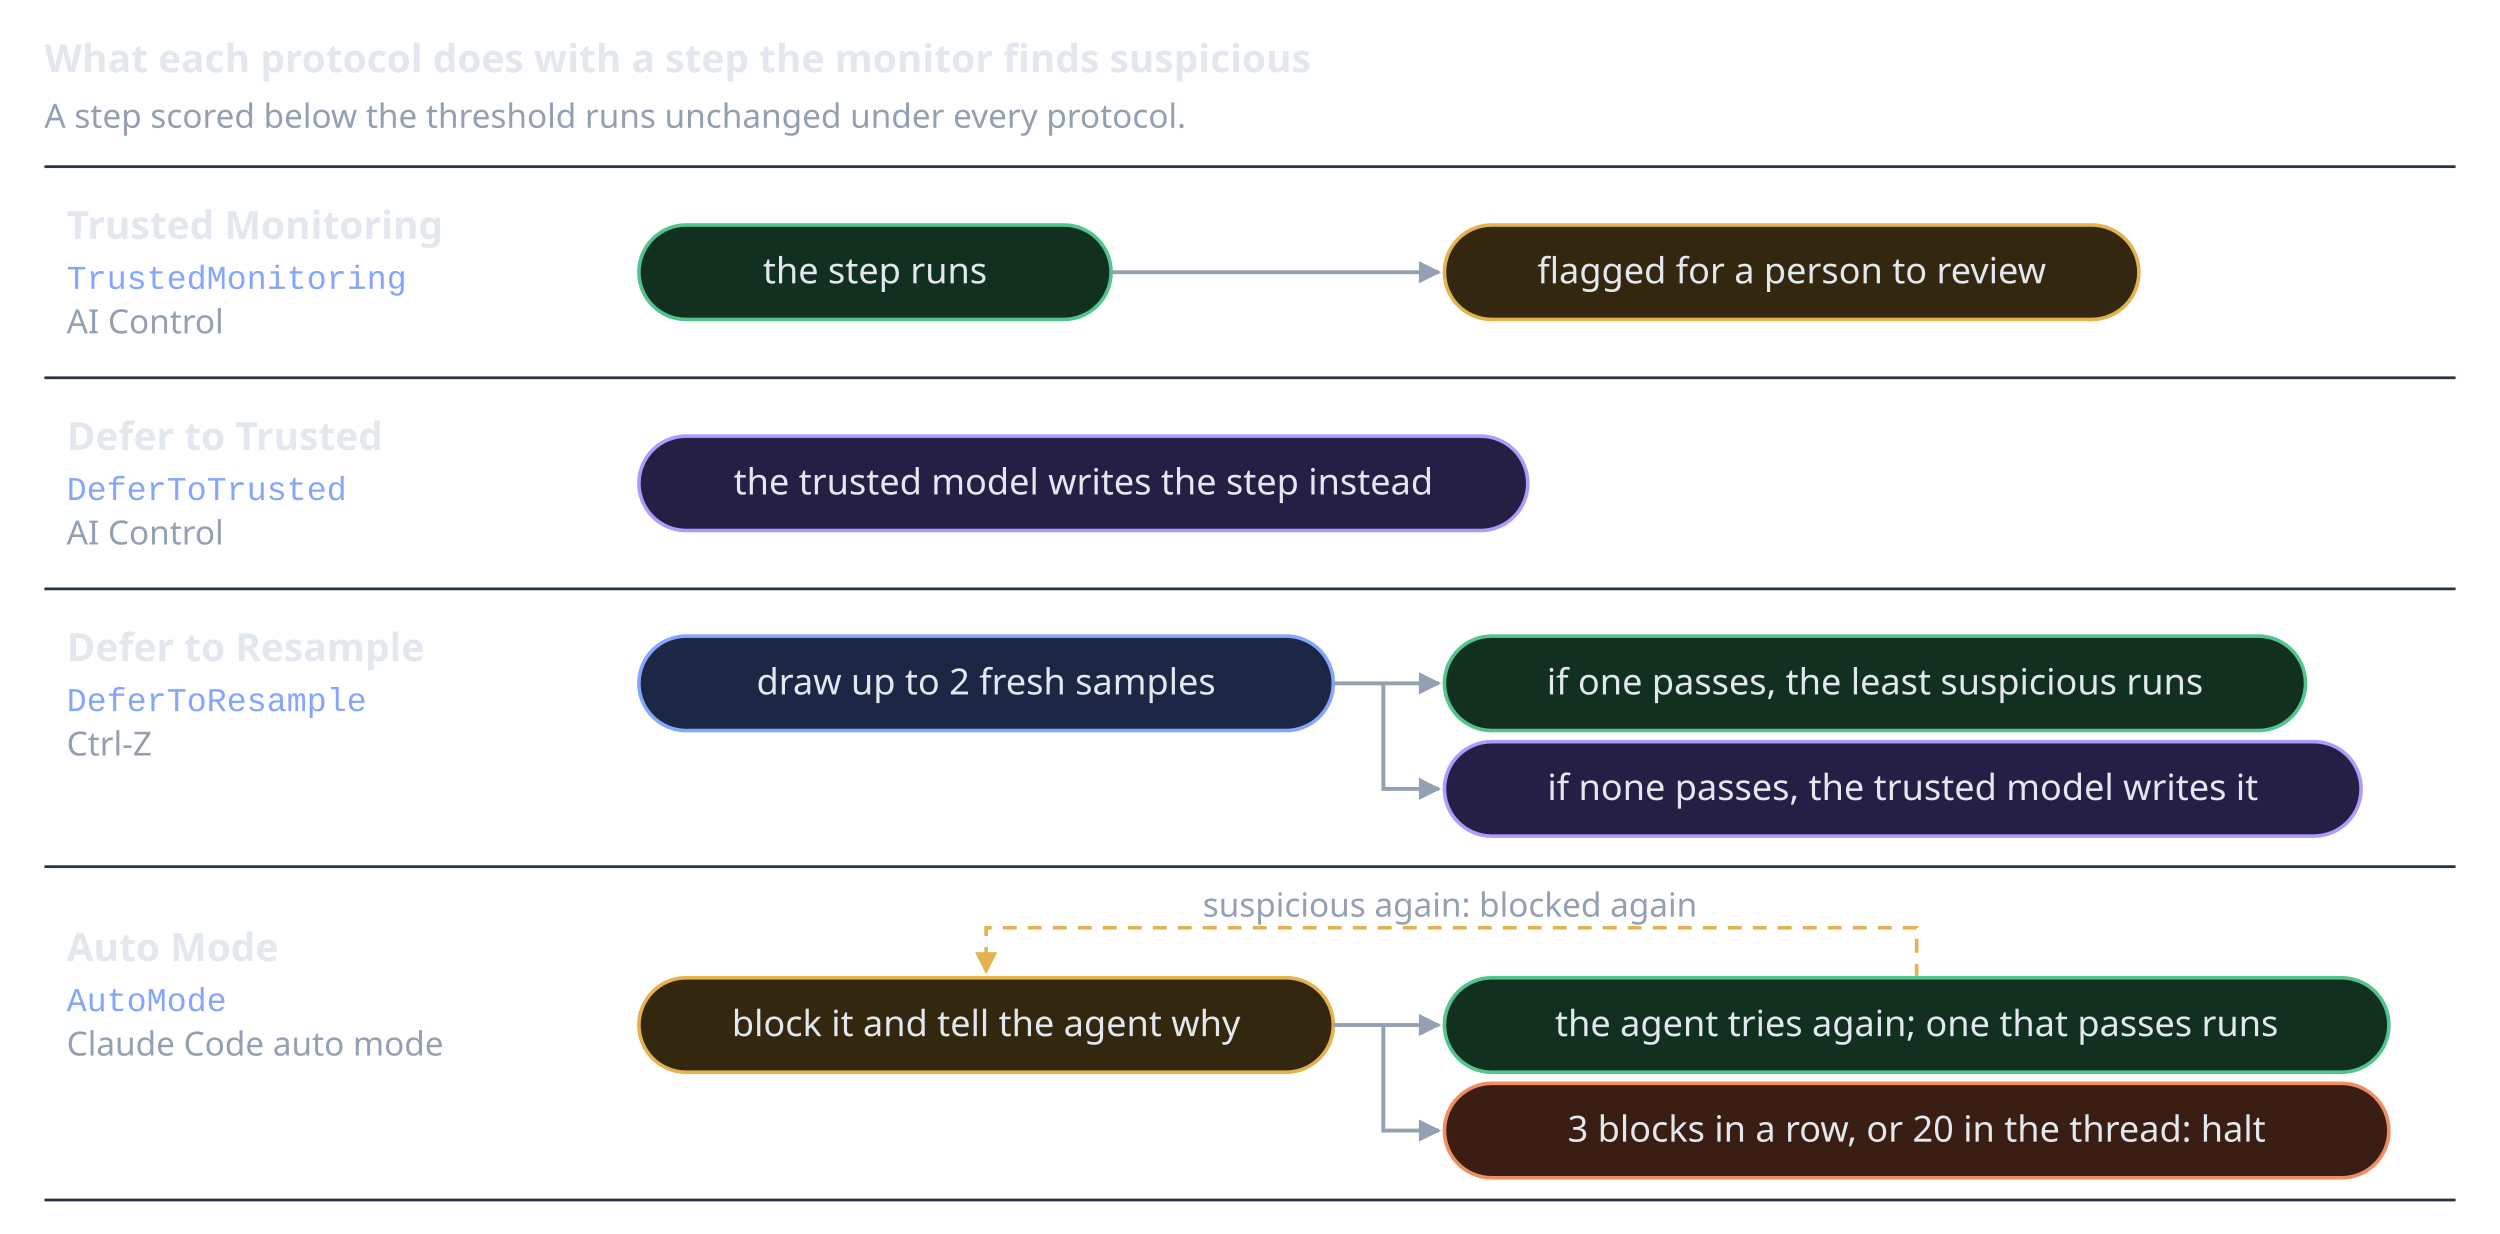
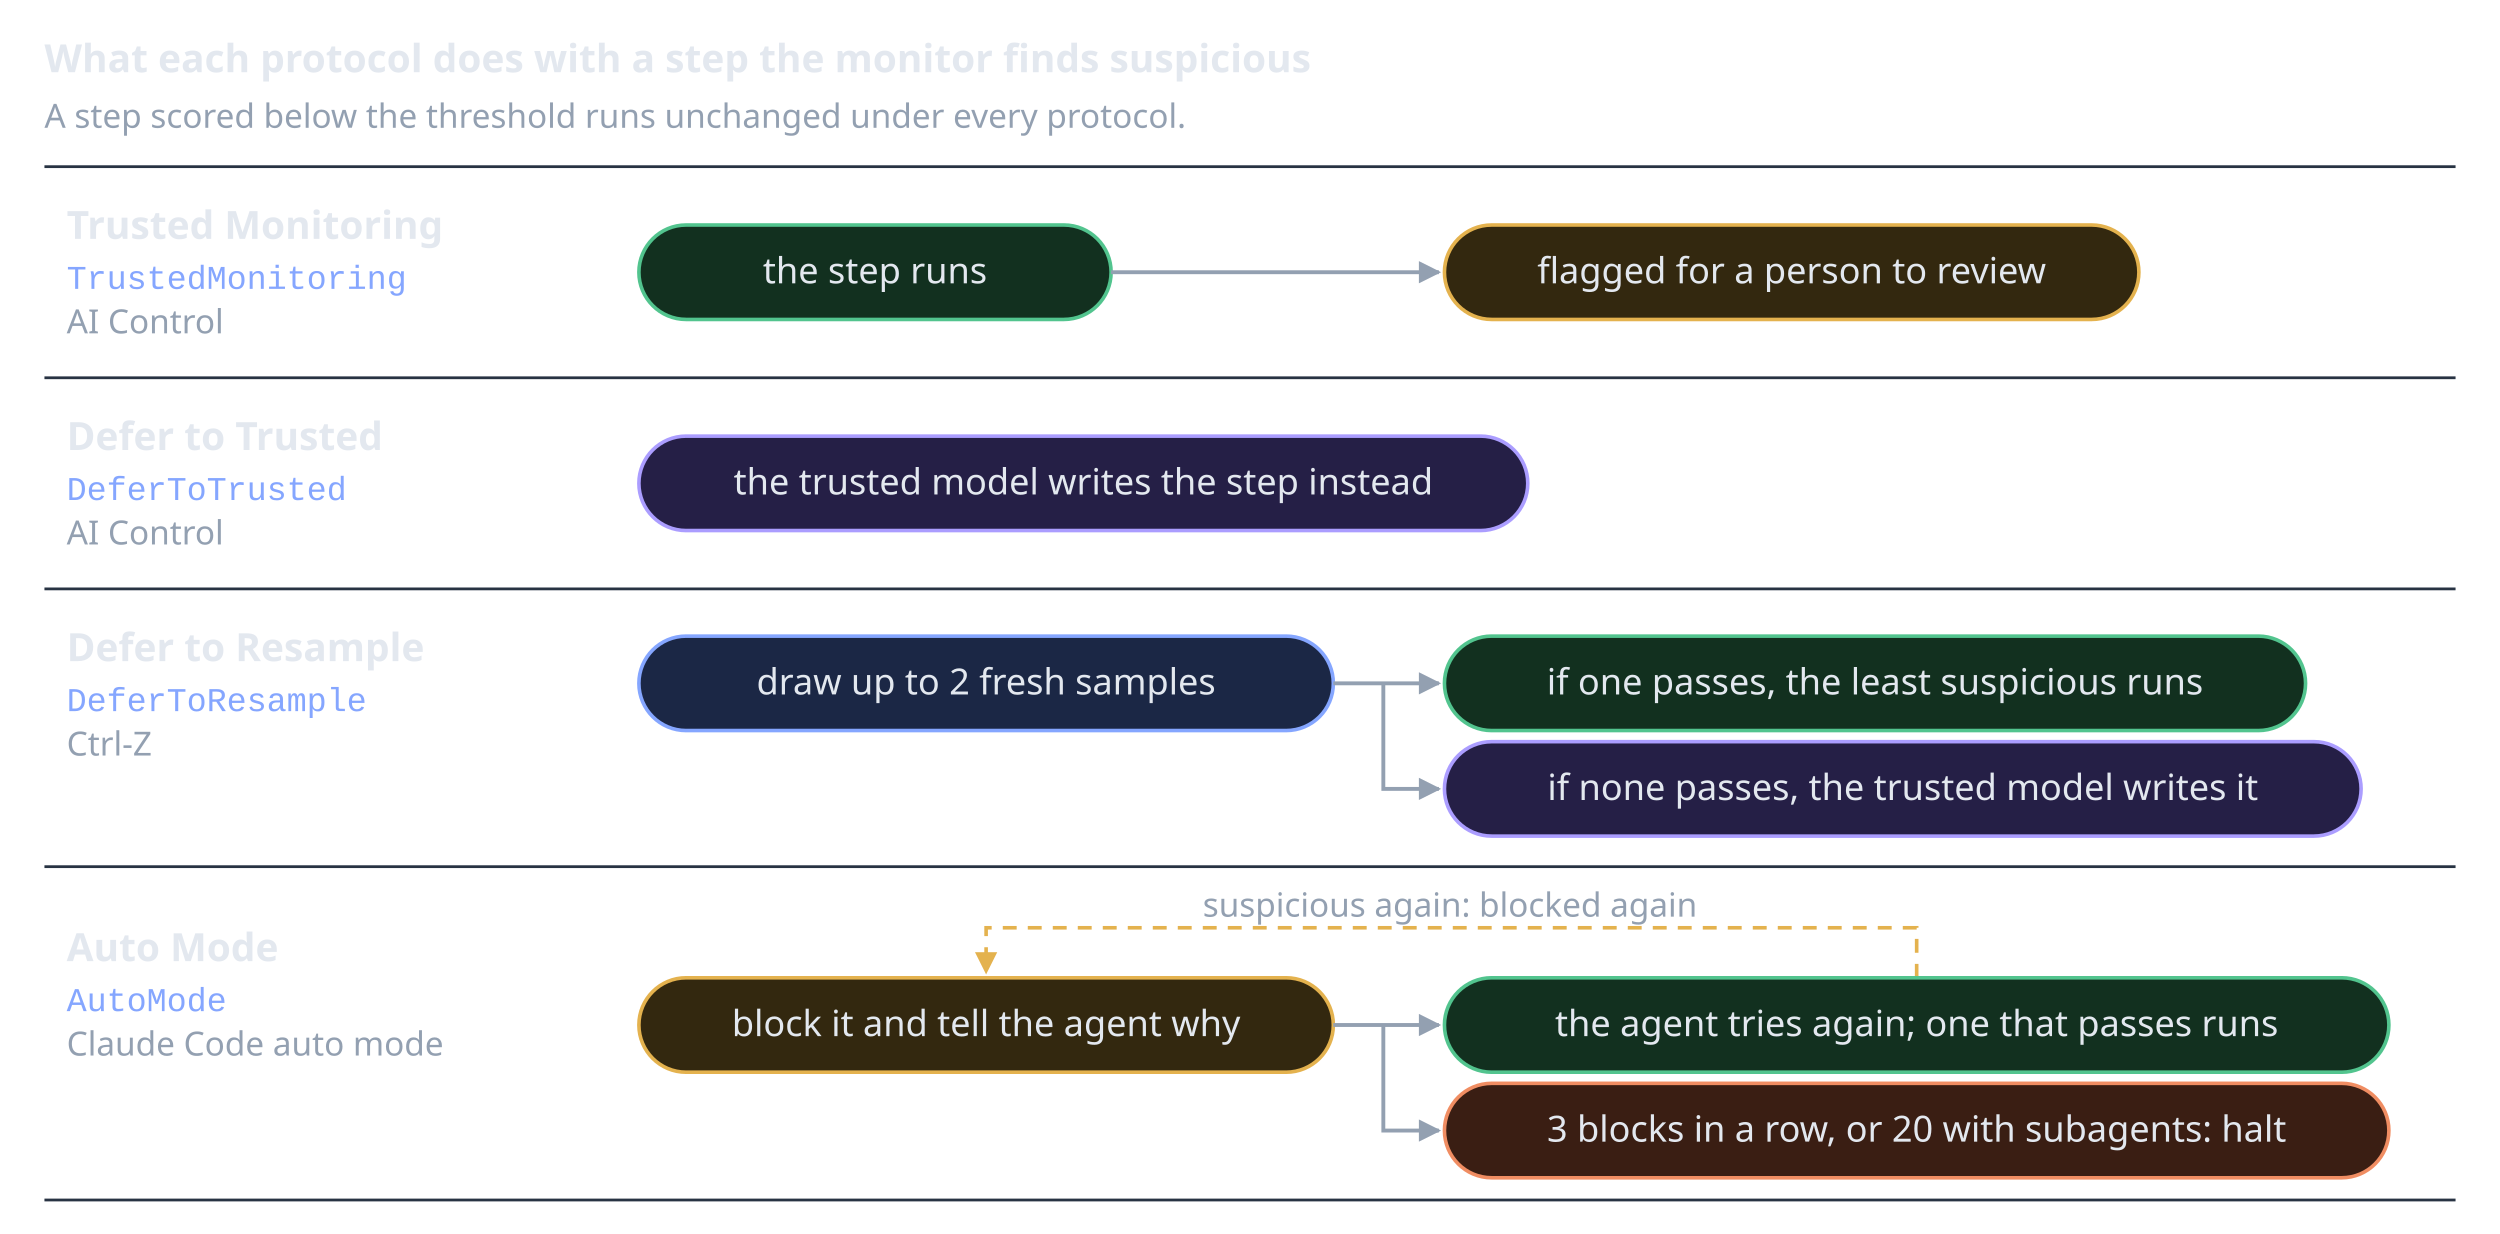
<svg xmlns="http://www.w3.org/2000/svg" width="900" height="444" viewBox="0 0 900 444" role="img" aria-labelledby="title desc">
  <style>
    text { font-family: -apple-system, BlinkMacSystemFont, "Segoe UI", "Noto Sans", Helvetica, Arial, sans-serif; font-size: 13px; fill: #E3E8EF; }
    .title { font-size: 14px; font-weight: 600; }
    .small { font-size: 12px; fill: #93A0B1; }
    .mono { font-family: ui-monospace, SFMono-Regular, "SF Mono", Menlo, Consolas, "Liberation Mono", monospace; font-size: 12px; fill: #85A6FF; }
    .rule { stroke: #283343; stroke-width: 1; }
    .allow-chip { fill: #12301F; stroke: #52C48E; stroke-width: 1.3; }
    .resample-chip { fill: #1B2745; stroke: #85A6FF; stroke-width: 1.3; }
    .trusted-chip { fill: #251F46; stroke: #AB9DFF; stroke-width: 1.3; }
    .flag-chip { fill: #33280F; stroke: #E4B24E; stroke-width: 1.3; }
    .halt-chip { fill: #3A1E13; stroke: #F08D62; stroke-width: 1.3; }
    .edge { fill: none; stroke: #93A0B1; stroke-width: 1.4; }
    .loop { fill: none; stroke: #E4B24E; stroke-width: 1.3; stroke-dasharray: 5 4; }
    .head { fill: #93A0B1; }
    .flag-head { fill: #E4B24E; }
  </style>
  <defs>
    <marker id="arrow" viewBox="0 0 10 10" refX="9" refY="5" markerWidth="8" markerHeight="8" markerUnits="userSpaceOnUse" orient="auto-start-reverse">
      <path d="M0,0 L10,5 L0,10 z" class="head" />
    </marker>
    <marker id="flag-arrow" viewBox="0 0 10 10" refX="9" refY="5" markerWidth="8" markerHeight="8" markerUnits="userSpaceOnUse" orient="auto-start-reverse">
      <path d="M0,0 L10,5 L0,10 z" class="flag-head" />
    </marker>
  </defs>
  <text x="16" y="26" class="title">What each protocol does with a step the monitor finds suspicious</text>
  <text x="16" y="46" class="small">A step scored below the threshold runs unchanged under every protocol.</text>
  <line class="rule" x1="16" y1="60" x2="884" y2="60" />
  <line class="rule" x1="16" y1="136" x2="884" y2="136" />
  <line class="rule" x1="16" y1="212" x2="884" y2="212" />
  <line class="rule" x1="16" y1="312" x2="884" y2="312" />
  <line class="rule" x1="16" y1="432" x2="884" y2="432" />
  <text x="24" y="86" class="title">Trusted Monitoring</text>
  <text x="24" y="104" class="mono">TrustedMonitoring</text>
  <text x="24" y="120" class="small">AI Control</text>
  <rect class="allow-chip" x="230" y="81" width="170" height="34" rx="17" />
  <text x="315" y="102" text-anchor="middle">the step runs</text>
  <line class="edge" x1="400" y1="98" x2="518" y2="98" marker-end="url(#arrow)" />
  <rect class="flag-chip" x="520" y="81" width="250" height="34" rx="17" />
  <text x="645" y="102" text-anchor="middle">flagged for a person to review</text>
  <text x="24" y="162" class="title">Defer to Trusted</text>
  <text x="24" y="180" class="mono">DeferToTrusted</text>
  <text x="24" y="196" class="small">AI Control</text>
  <rect class="trusted-chip" x="230" y="157" width="320" height="34" rx="17" />
  <text x="390" y="178" text-anchor="middle">the trusted model writes the step instead</text>
  <text x="24" y="238" class="title">Defer to Resample</text>
  <text x="24" y="256" class="mono">DeferToResample</text>
  <text x="24" y="272" class="small">Ctrl-Z</text>
  <rect class="resample-chip" x="230" y="229" width="250" height="34" rx="17" />
  <text x="355" y="250" text-anchor="middle">draw up to 2 fresh samples</text>
  <line class="edge" x1="480" y1="246" x2="518" y2="246" marker-end="url(#arrow)" />
  <path class="edge" d="M498,246 V284 H518" marker-end="url(#arrow)" />
  <rect class="allow-chip" x="520" y="229" width="310" height="34" rx="17" />
  <text x="675" y="250" text-anchor="middle">if one passes, the least suspicious runs</text>
  <rect class="trusted-chip" x="520" y="267" width="330" height="34" rx="17" />
  <text x="685" y="288" text-anchor="middle">if none passes, the trusted model writes it</text>
  <text x="24" y="346" class="title">Auto Mode</text>
  <text x="24" y="364" class="mono">AutoMode</text>
  <text x="24" y="380" class="small">Claude Code auto mode</text>
  <path class="loop" d="M690,352 V334 H355 V350" marker-end="url(#flag-arrow)" />
  <text x="522" y="330" text-anchor="middle" class="small">suspicious again: blocked again</text>
  <rect class="flag-chip" x="230" y="352" width="250" height="34" rx="17" />
  <text x="355" y="373" text-anchor="middle">block it and tell the agent why</text>
  <line class="edge" x1="480" y1="369" x2="518" y2="369" marker-end="url(#arrow)" />
  <path class="edge" d="M498,369 V407 H518" marker-end="url(#arrow)" />
  <rect class="allow-chip" x="520" y="352" width="340" height="34" rx="17" />
  <text x="690" y="373" text-anchor="middle">the agent tries again; one that passes runs</text>
  <rect class="halt-chip" x="520" y="390" width="340" height="34" rx="17" />
-   <text x="690" y="411" text-anchor="middle">3 blocks in a row, or 20 in the thread: halt</text>
+   <text x="690" y="411" text-anchor="middle">3 blocks in a row, or 20 with subagents: halt</text>
</svg>
